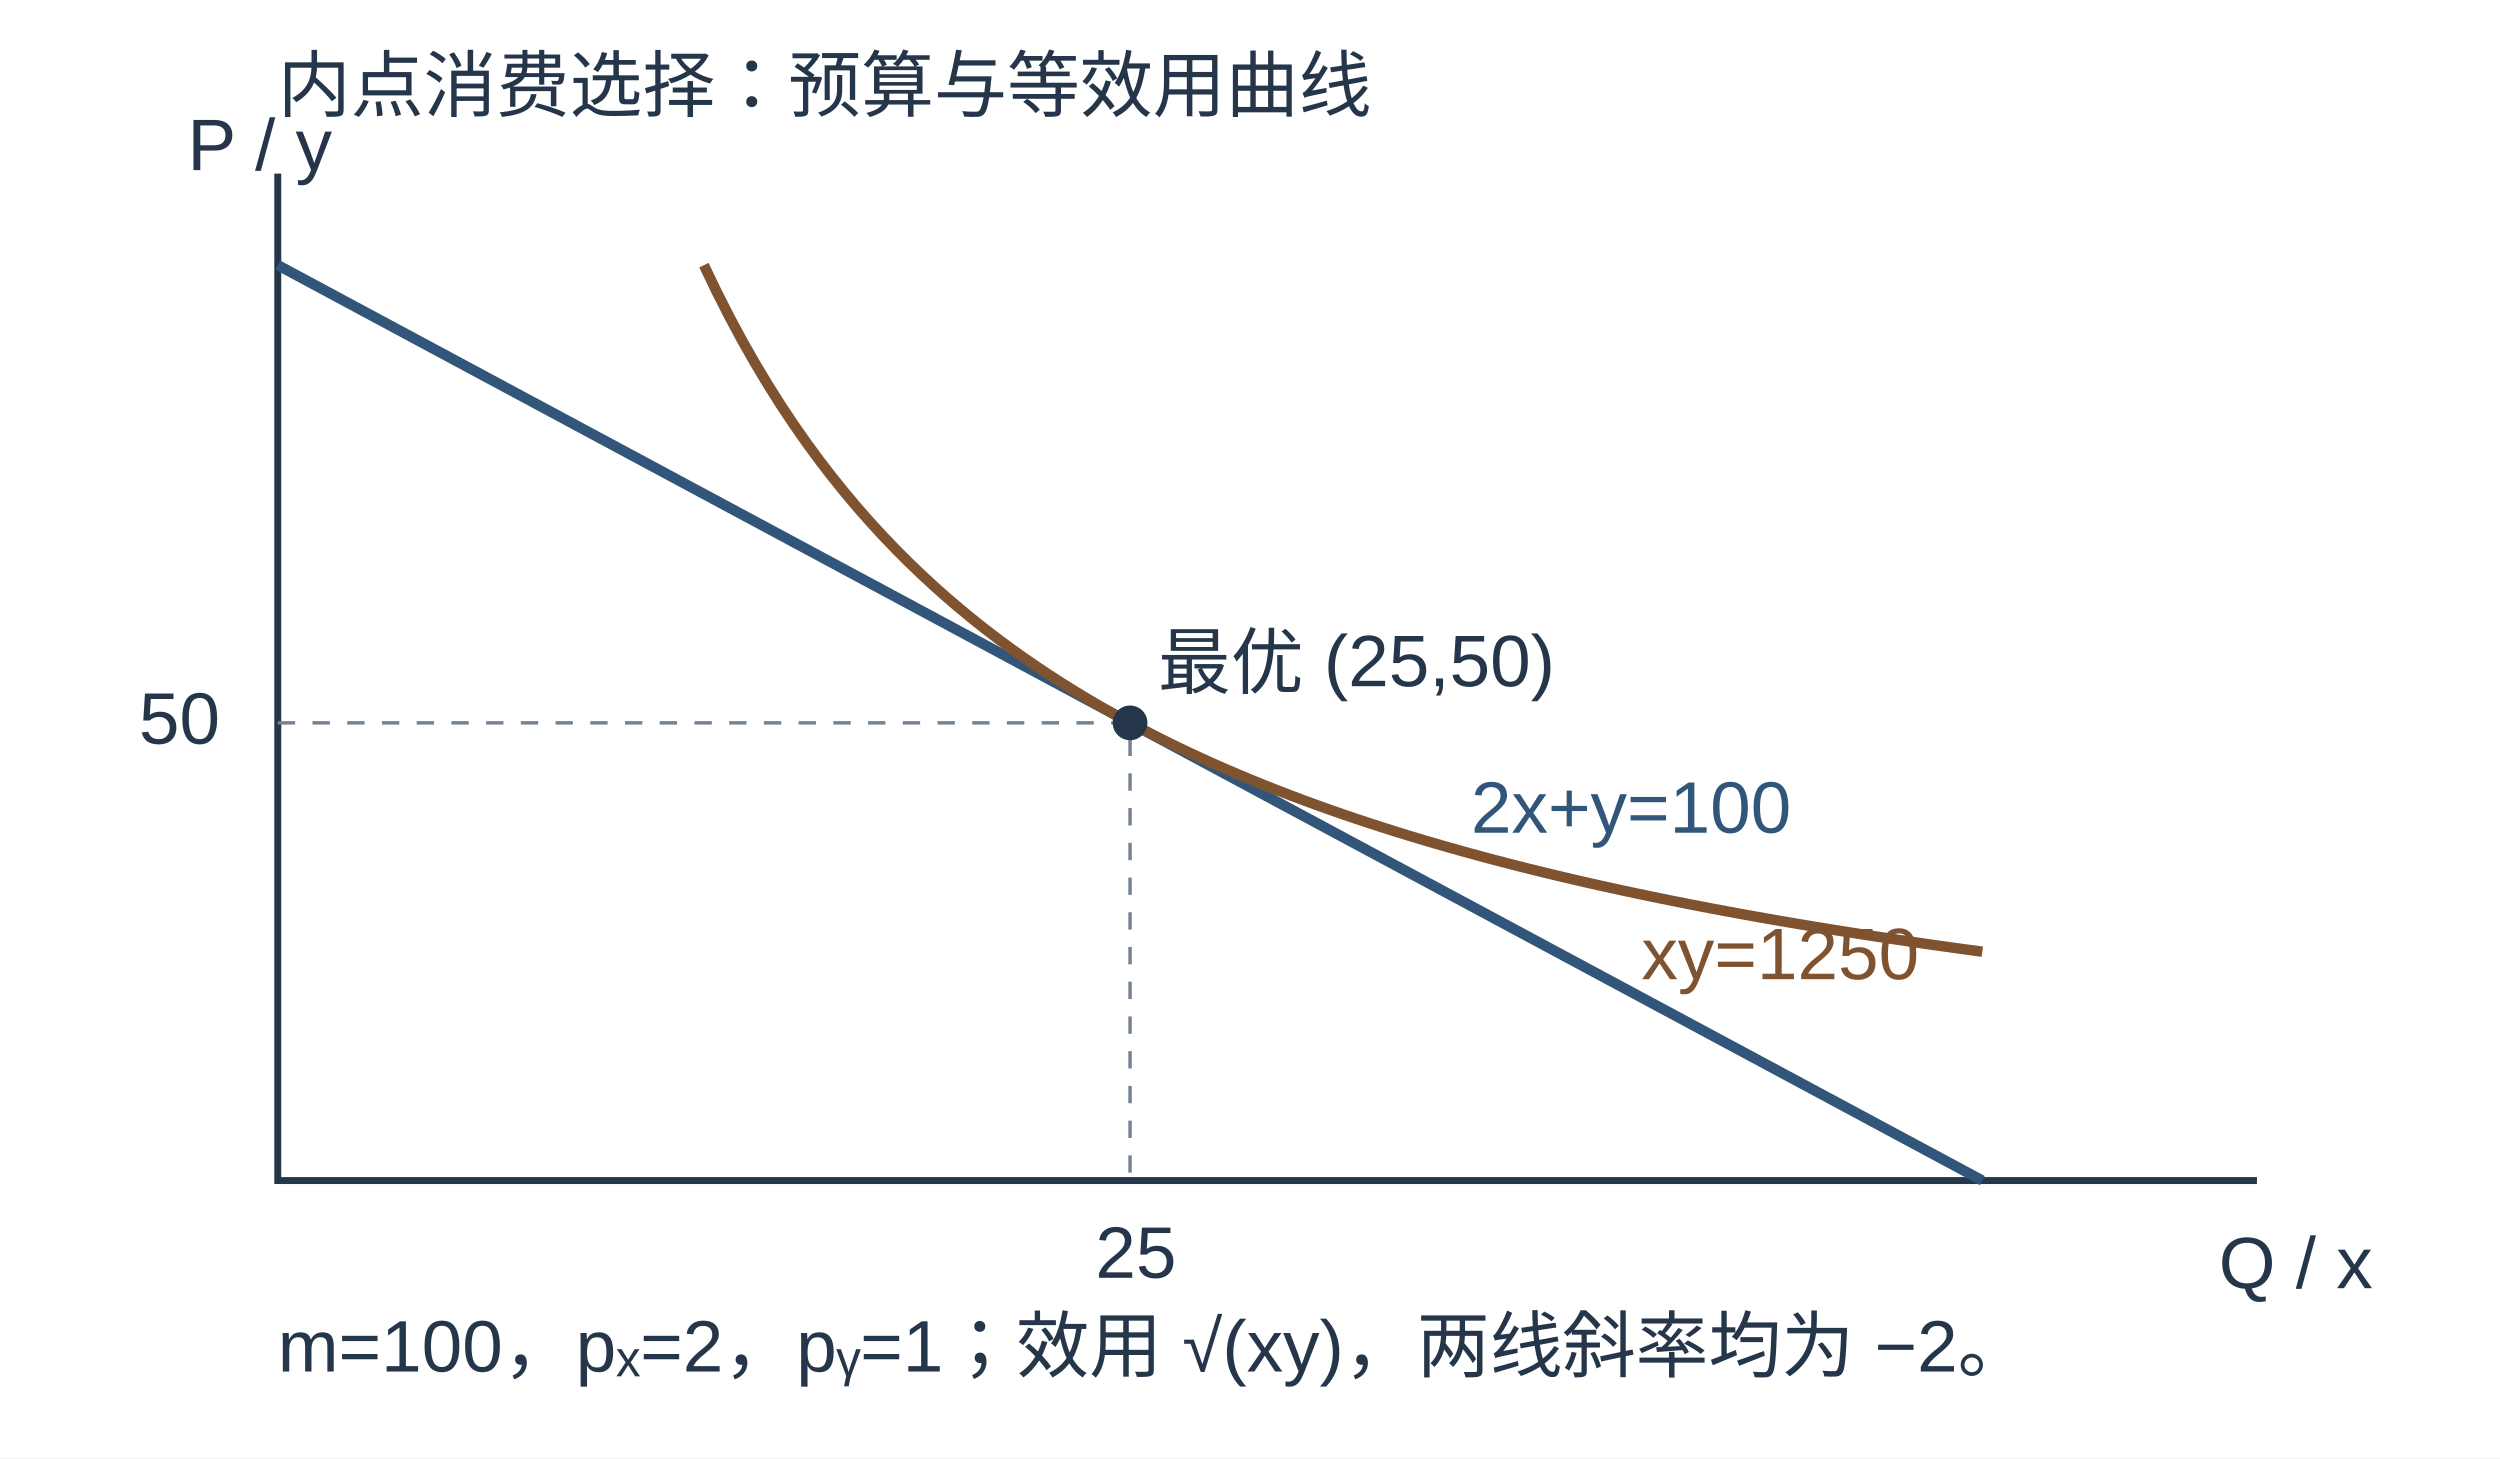
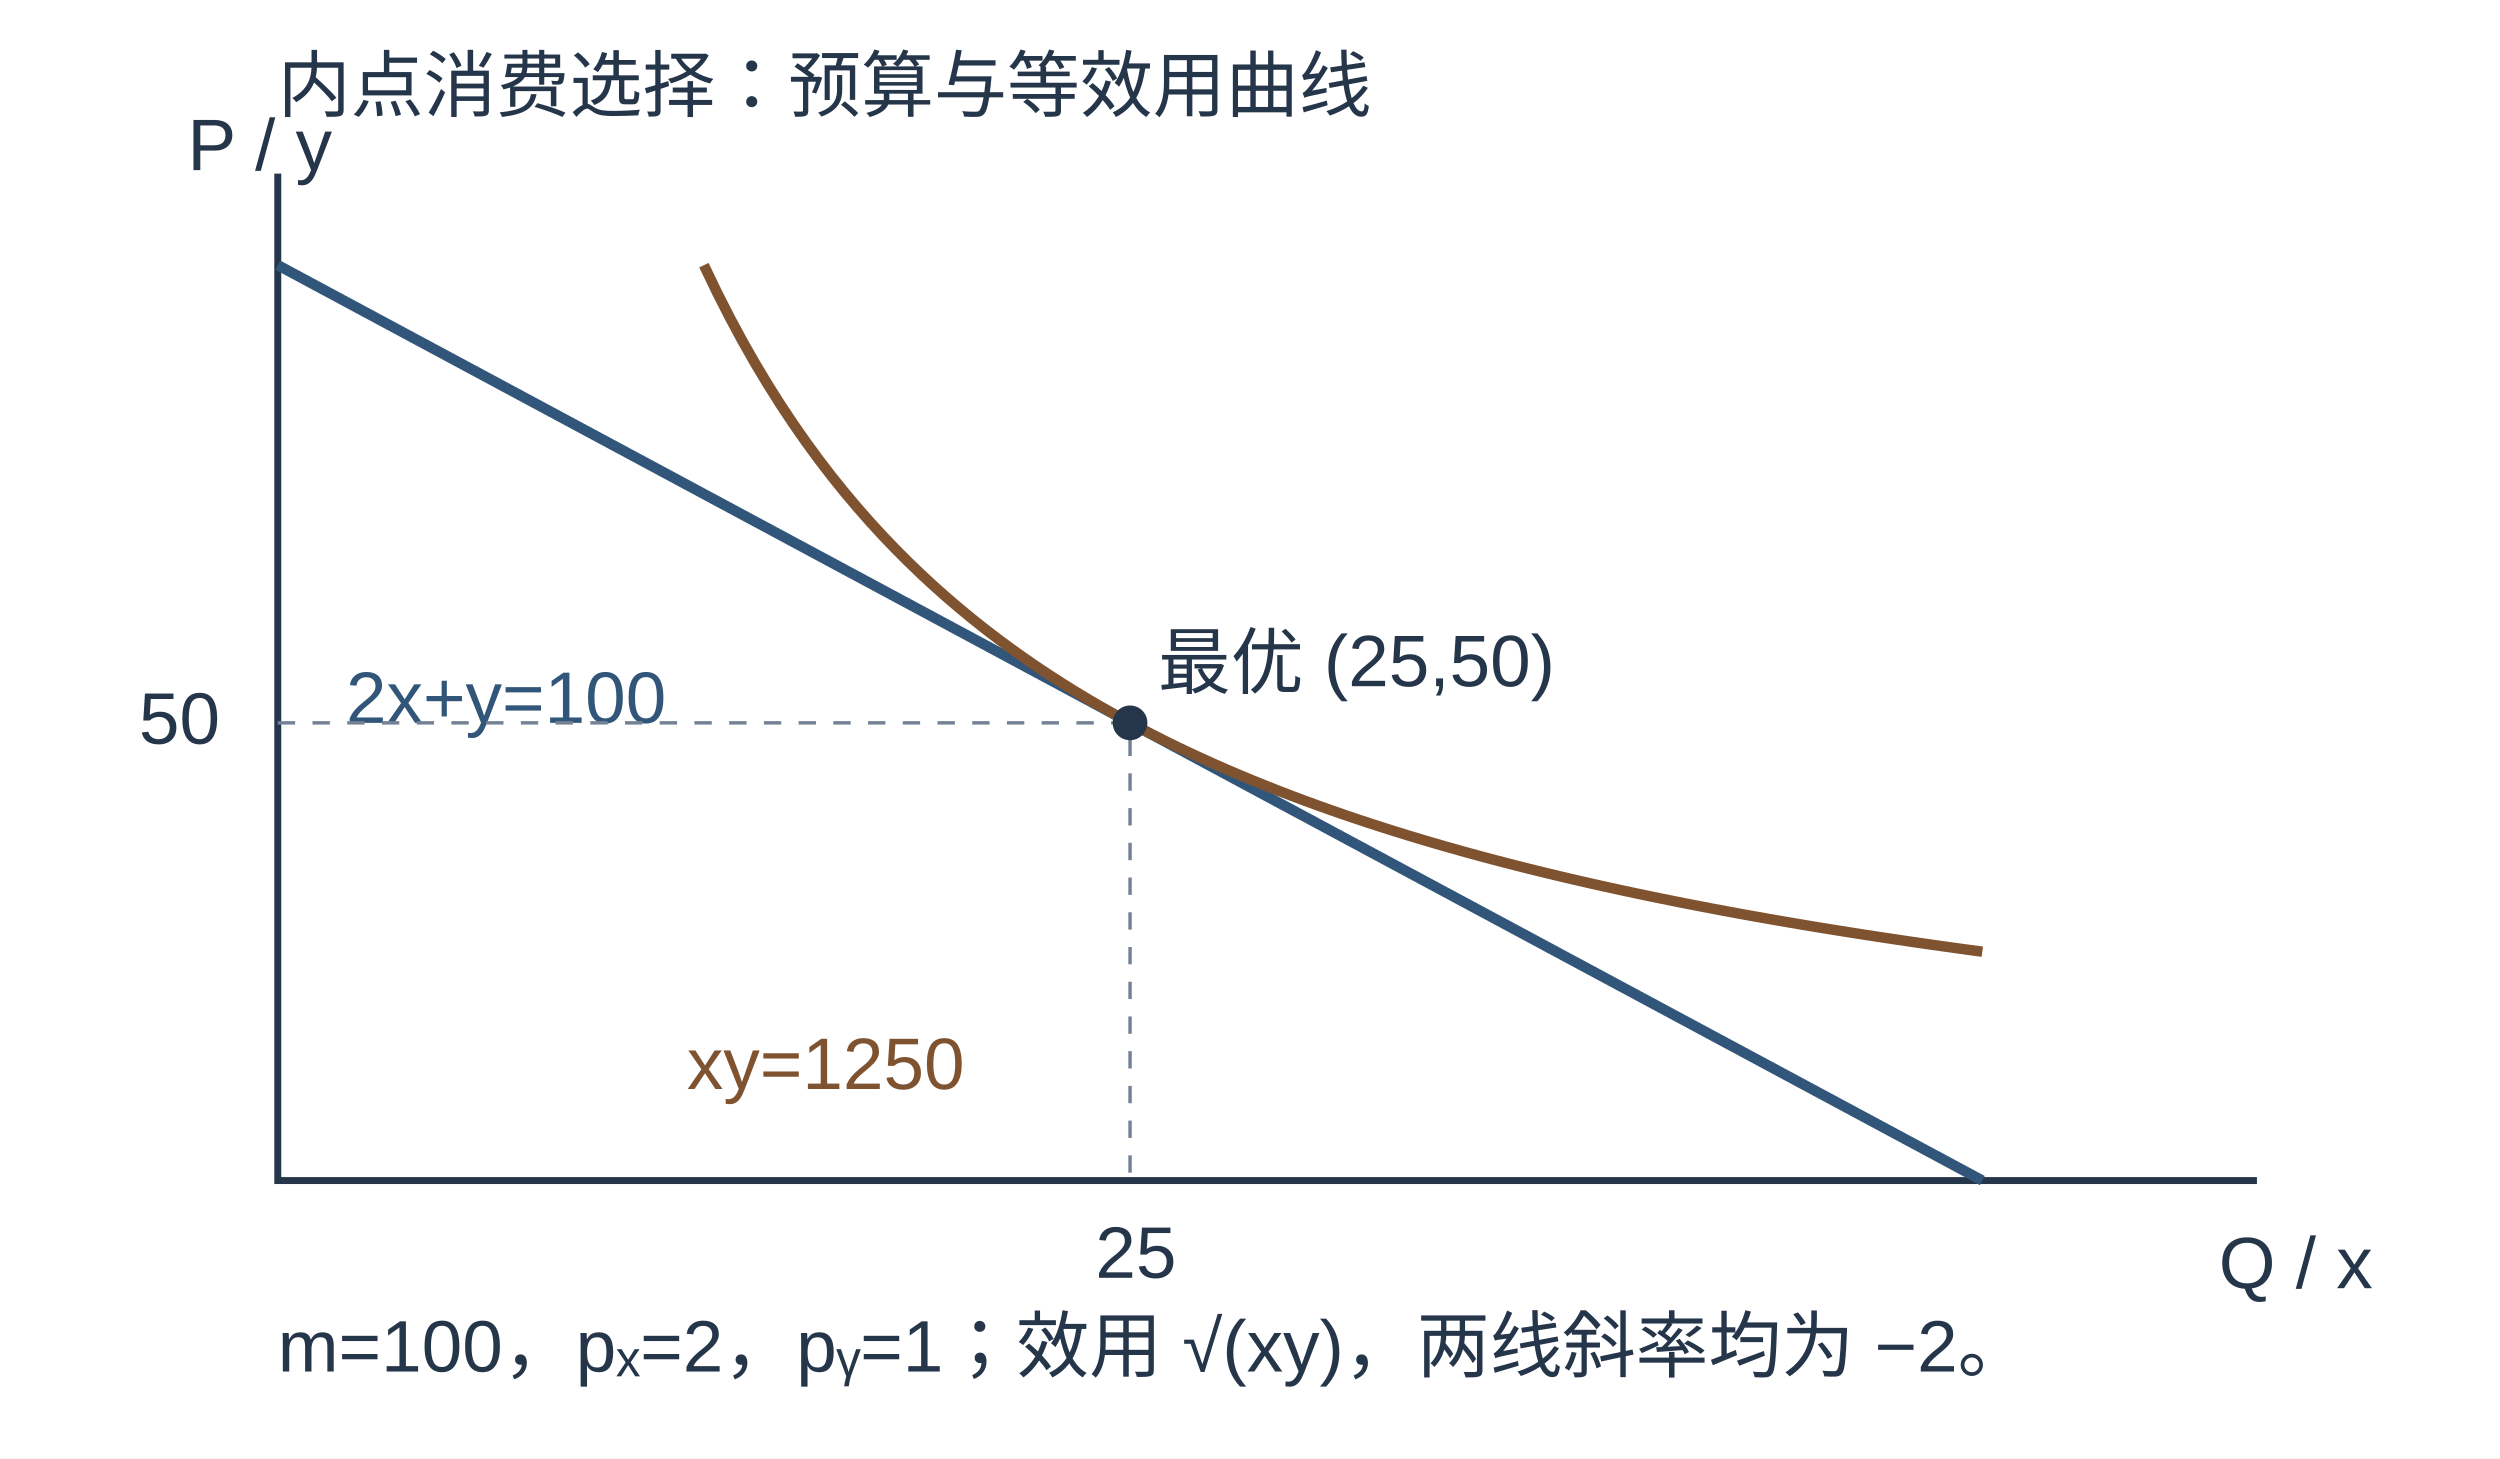
<svg xmlns="http://www.w3.org/2000/svg" width="720" height="420" viewBox="0 0 720 420">
  <rect width="720" height="420" fill="white" />
  <g font-family="Microsoft YaHei,Arial,sans-serif" font-size="21">
-     <text x="80" y="32" fill="#26364a">内点消费选择：预算与等效用曲线</text>
+     <text x="80" y="32" fill="#26364a" paint-order="stroke" stroke="white" stroke-width="5" stroke-linejoin="round">内点消费选择：预算与等效用曲线</text>
    <path d="M80 50V340H650" fill="none" stroke="#26364a" stroke-width="2" />
-     <text x="54" y="49" fill="#26364a">P / y</text>
-     <text x="639" y="371" fill="#26364a">Q / x</text>
+     <text x="54" y="49" fill="#26364a" paint-order="stroke" stroke="white" stroke-width="5" stroke-linejoin="round">P / y</text>
+     <text x="639" y="371" fill="#26364a" paint-order="stroke" stroke="white" stroke-width="5" stroke-linejoin="round">Q / x</text>
    <polyline points="80.000,76.364 84.909,79.000 89.818,81.636 94.727,84.273 99.636,86.909 104.545,89.545 109.455,92.182 114.364,94.818 119.273,97.455 124.182,100.091 129.091,102.727 134.000,105.364 138.909,108.000 143.818,110.636 148.727,113.273 153.636,115.909 158.545,118.545 163.455,121.182 168.364,123.818 173.273,126.455 178.182,129.091 183.091,131.727 188.000,134.364 192.909,137.000 197.818,139.636 202.727,142.273 207.636,144.909 212.545,147.545 217.455,150.182 222.364,152.818 227.273,155.455 232.182,158.091 237.091,160.727 242.000,163.364 246.909,166.000 251.818,168.636 256.727,171.273 261.636,173.909 266.545,176.545 271.455,179.182 276.364,181.818 281.273,184.455 286.182,187.091 291.091,189.727 296.000,192.364 300.909,195.000 305.818,197.636 310.727,200.273 315.636,202.909 320.545,205.545 325.455,208.182 330.364,210.818 335.273,213.455 340.182,216.091 345.091,218.727 350.000,221.364 354.909,224.000 359.818,226.636 364.727,229.273 369.636,231.909 374.545,234.545 379.455,237.182 384.364,239.818 389.273,242.455 394.182,245.091 399.091,247.727 404.000,250.364 408.909,253.000 413.818,255.636 418.727,258.273 423.636,260.909 428.545,263.545 433.455,266.182 438.364,268.818 443.273,271.455 448.182,274.091 453.091,276.727 458.000,279.364 462.909,282.000 467.818,284.636 472.727,287.273 477.636,289.909 482.545,292.545 487.455,295.182 492.364,297.818 497.273,300.455 502.182,303.091 507.091,305.727 512.000,308.364 516.909,311.000 521.818,313.636 526.727,316.273 531.636,318.909 536.545,321.545 541.455,324.182 546.364,326.818 551.273,329.455 556.182,332.091 561.091,334.727 566.000,337.364 570.909,340.000" stroke="#315679" stroke-width="3" fill="none" />
-     <text x="423.636" y="239.818" fill="#315679">2x+y=100</text>
+     <text x="99.636" y="208.182" fill="#315679" paint-order="stroke" stroke="white" stroke-width="5" stroke-linejoin="round">2x+y=100</text>
    <polyline points="202.727,76.364 206.409,84.042 210.091,91.286 213.773,98.132 217.455,104.610 221.136,110.751 224.818,116.579 228.500,122.119 232.182,127.390 235.864,132.412 239.545,137.203 243.227,141.777 246.909,146.150 250.591,150.334 254.273,154.341 257.955,158.182 261.636,161.867 265.318,165.406 269.000,168.808 272.682,172.079 276.364,175.227 280.045,178.260 283.727,181.183 287.409,184.002 291.091,186.723 294.773,189.351 298.455,191.890 302.136,194.345 305.818,196.719 309.500,199.018 313.182,201.244 316.864,203.401 320.545,205.492 324.227,207.519 327.909,209.487 331.591,211.397 335.273,213.252 338.955,215.054 342.636,216.805 346.318,218.509 350.000,220.165 353.682,221.777 357.364,223.347 361.045,224.875 364.727,226.364 368.409,227.814 372.091,229.228 375.773,230.607 379.455,231.952 383.136,233.265 386.818,234.545 390.500,235.796 394.182,237.017 397.864,238.210 401.545,239.375 405.227,240.515 408.909,241.628 412.591,242.717 416.273,243.782 419.955,244.824 423.636,245.844 427.318,246.842 431.000,247.819 434.682,248.776 438.364,249.714 442.045,250.632 445.727,251.531 449.409,252.413 453.091,253.278 456.773,254.125 460.455,254.956 464.136,255.771 467.818,256.571 471.500,257.355 475.182,258.125 478.864,258.881 482.545,259.623 486.227,260.352 489.909,261.067 493.591,261.770 497.273,262.460 500.955,263.138 504.636,263.805 508.318,264.459 512.000,265.103 515.682,265.736 519.364,266.359 523.045,266.971 526.727,267.572 530.409,268.164 534.091,268.747 537.773,269.320 541.455,269.884 545.136,270.439 548.818,270.985 552.500,271.523 556.182,272.052 559.864,272.574 563.545,273.087 567.227,273.593 570.909,274.091" stroke="#805330" stroke-width="3" fill="none" />
-     <text x="472.727" y="282" fill="#805330">xy=1250</text>
+     <text x="197.818" y="313.636" fill="#805330" paint-order="stroke" stroke="white" stroke-width="5" stroke-linejoin="round">xy=1250</text>
    <path d="M80 208.182H325.455V340" stroke="#748296" stroke-dasharray="5 5" fill="none" />
    <circle cx="325.455" cy="208.182" r="5" fill="#26364a" />
-     <text x="333.455" y="198.182" fill="#26364a">最优 (25,50)</text>
-     <text x="315.455" y="368" fill="#26364a">25</text>
-     <text x="40" y="214.182" fill="#26364a">50</text>
-     <text x="80" y="395" fill="#26364a">m=100，pₓ=2，pᵧ=1；效用 √(xy)，两线斜率均为 −2。</text>
+     <text x="333.455" y="198.182" fill="#26364a" paint-order="stroke" stroke="white" stroke-width="5" stroke-linejoin="round">最优 (25,50)</text>
+     <text x="315.455" y="368" fill="#26364a" paint-order="stroke" stroke="white" stroke-width="5" stroke-linejoin="round">25</text>
+     <text x="40" y="214.182" fill="#26364a" paint-order="stroke" stroke="white" stroke-width="5" stroke-linejoin="round">50</text>
+     <text x="80" y="395" fill="#26364a" paint-order="stroke" stroke="white" stroke-width="5" stroke-linejoin="round">m=100，pₓ=2，pᵧ=1；效用 √(xy)，两线斜率均为 −2。</text>
  </g>
</svg>
